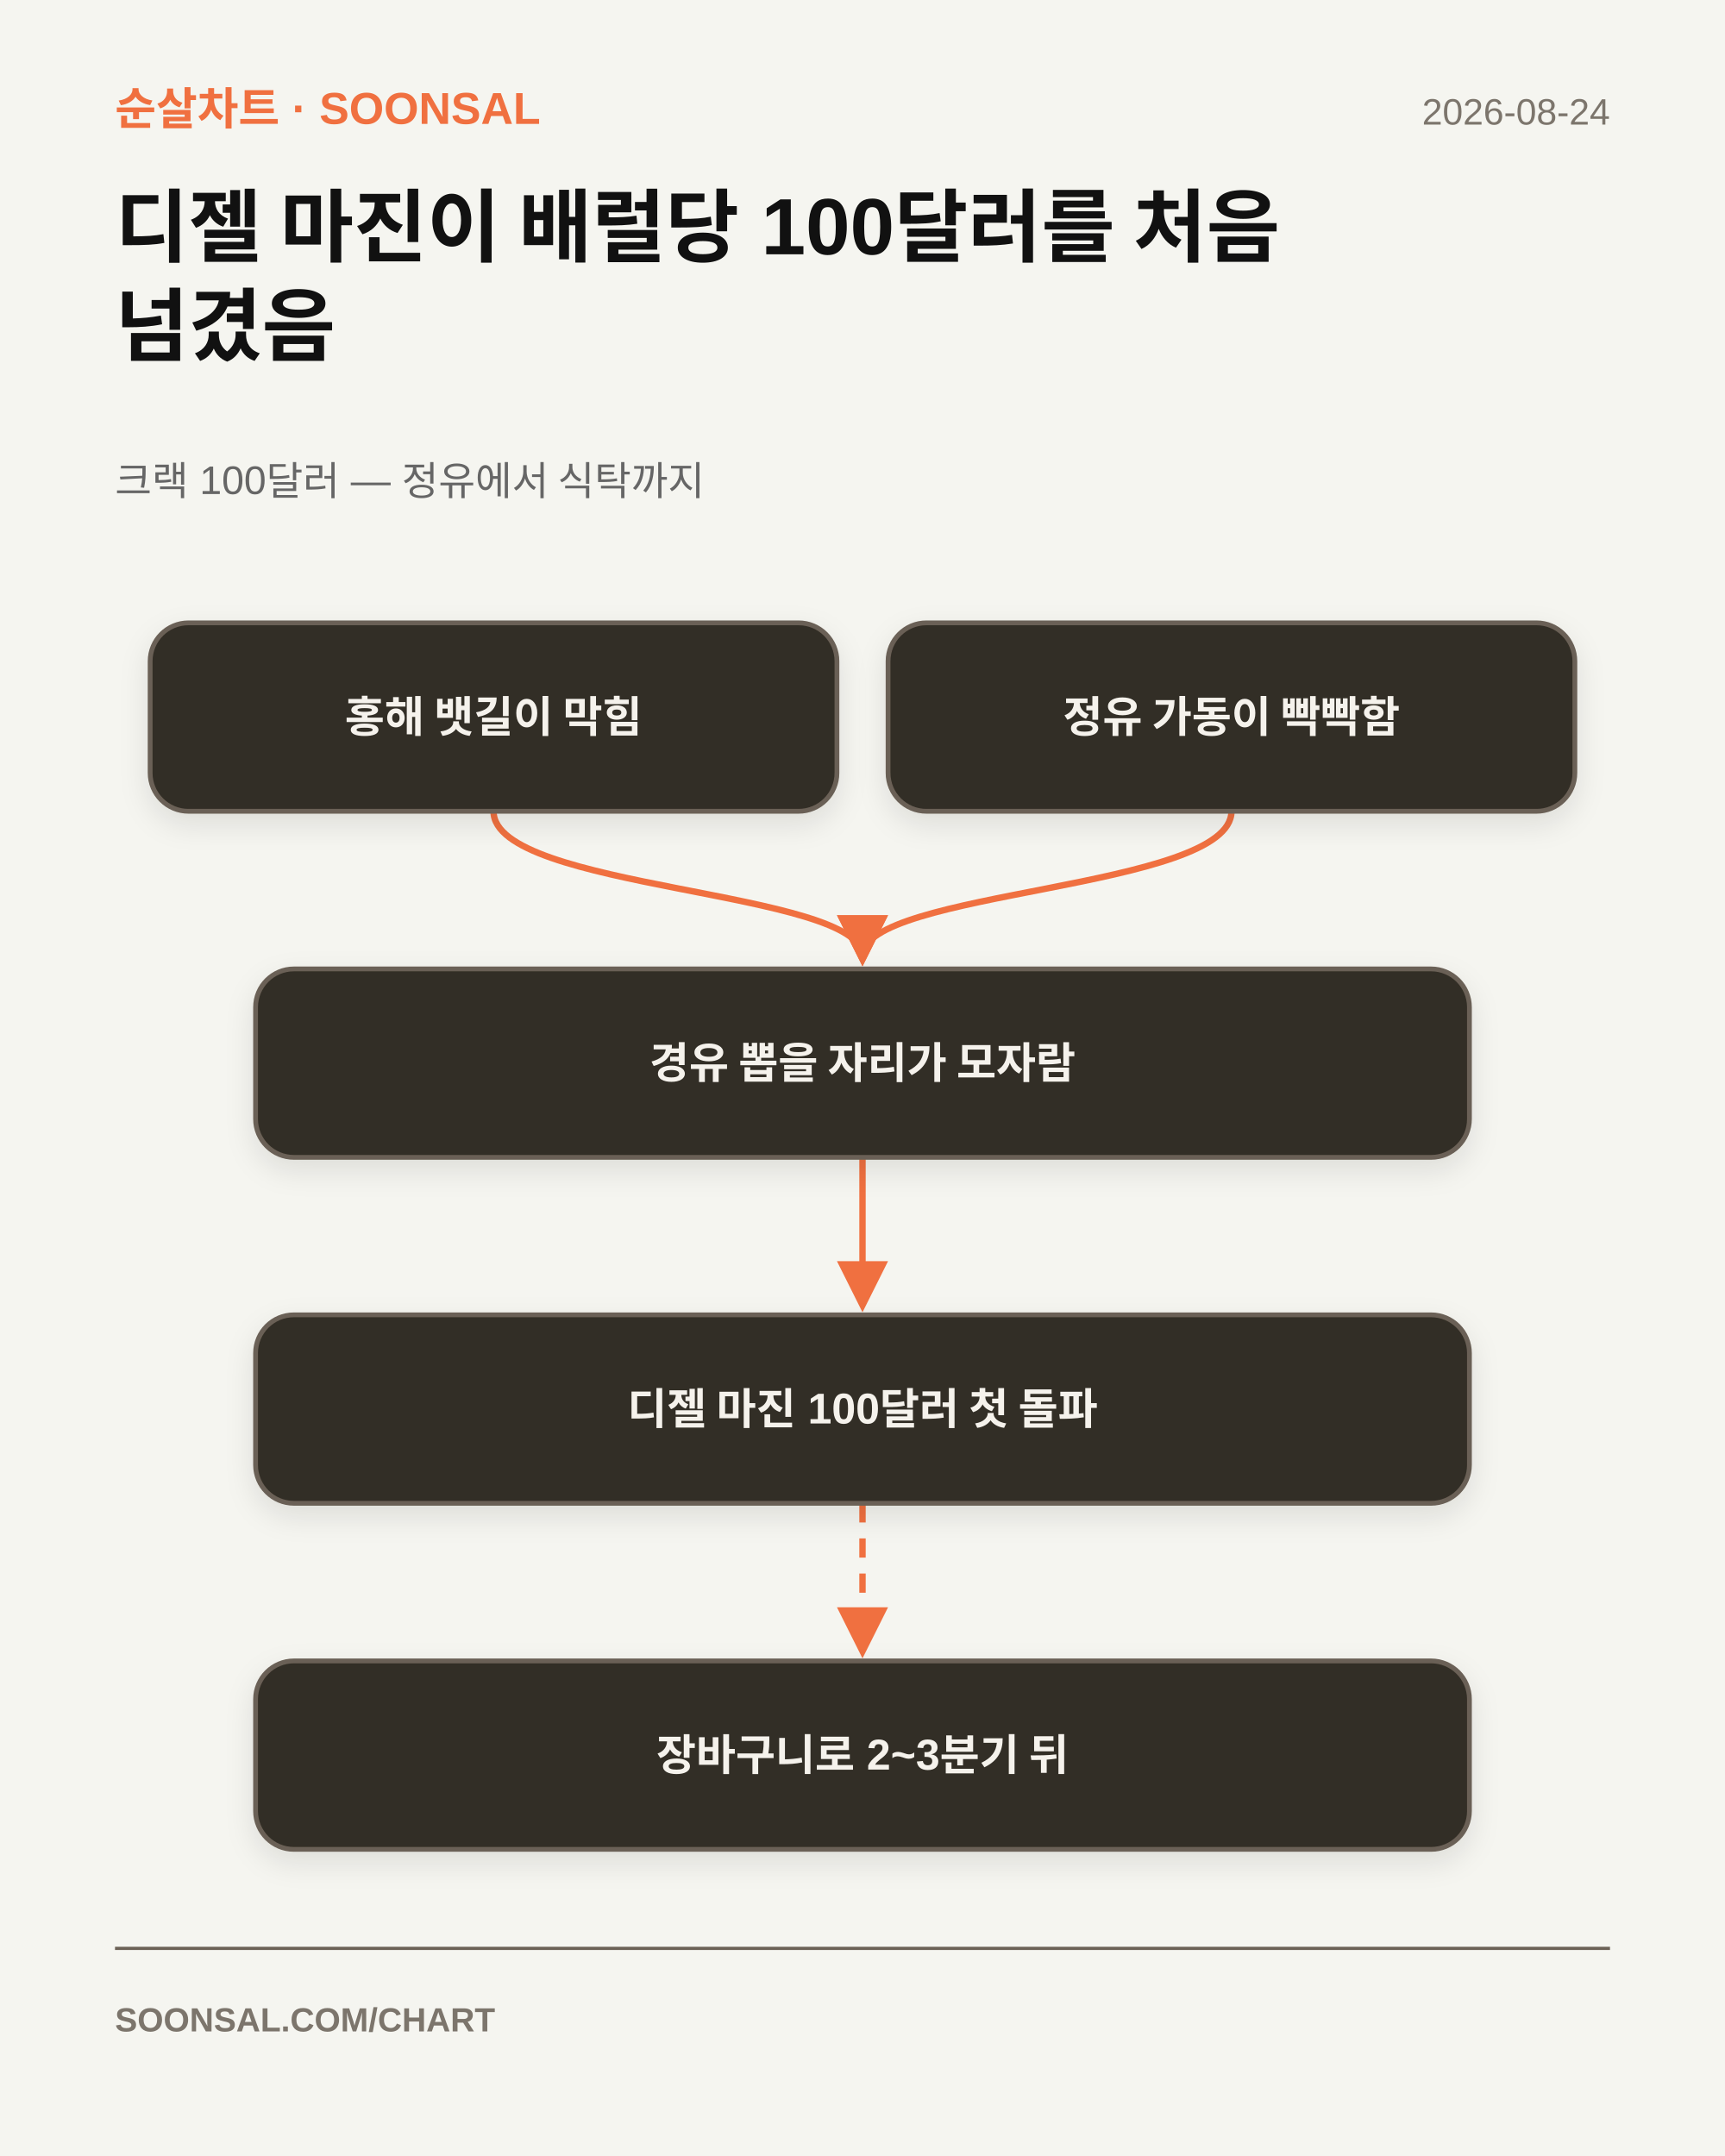
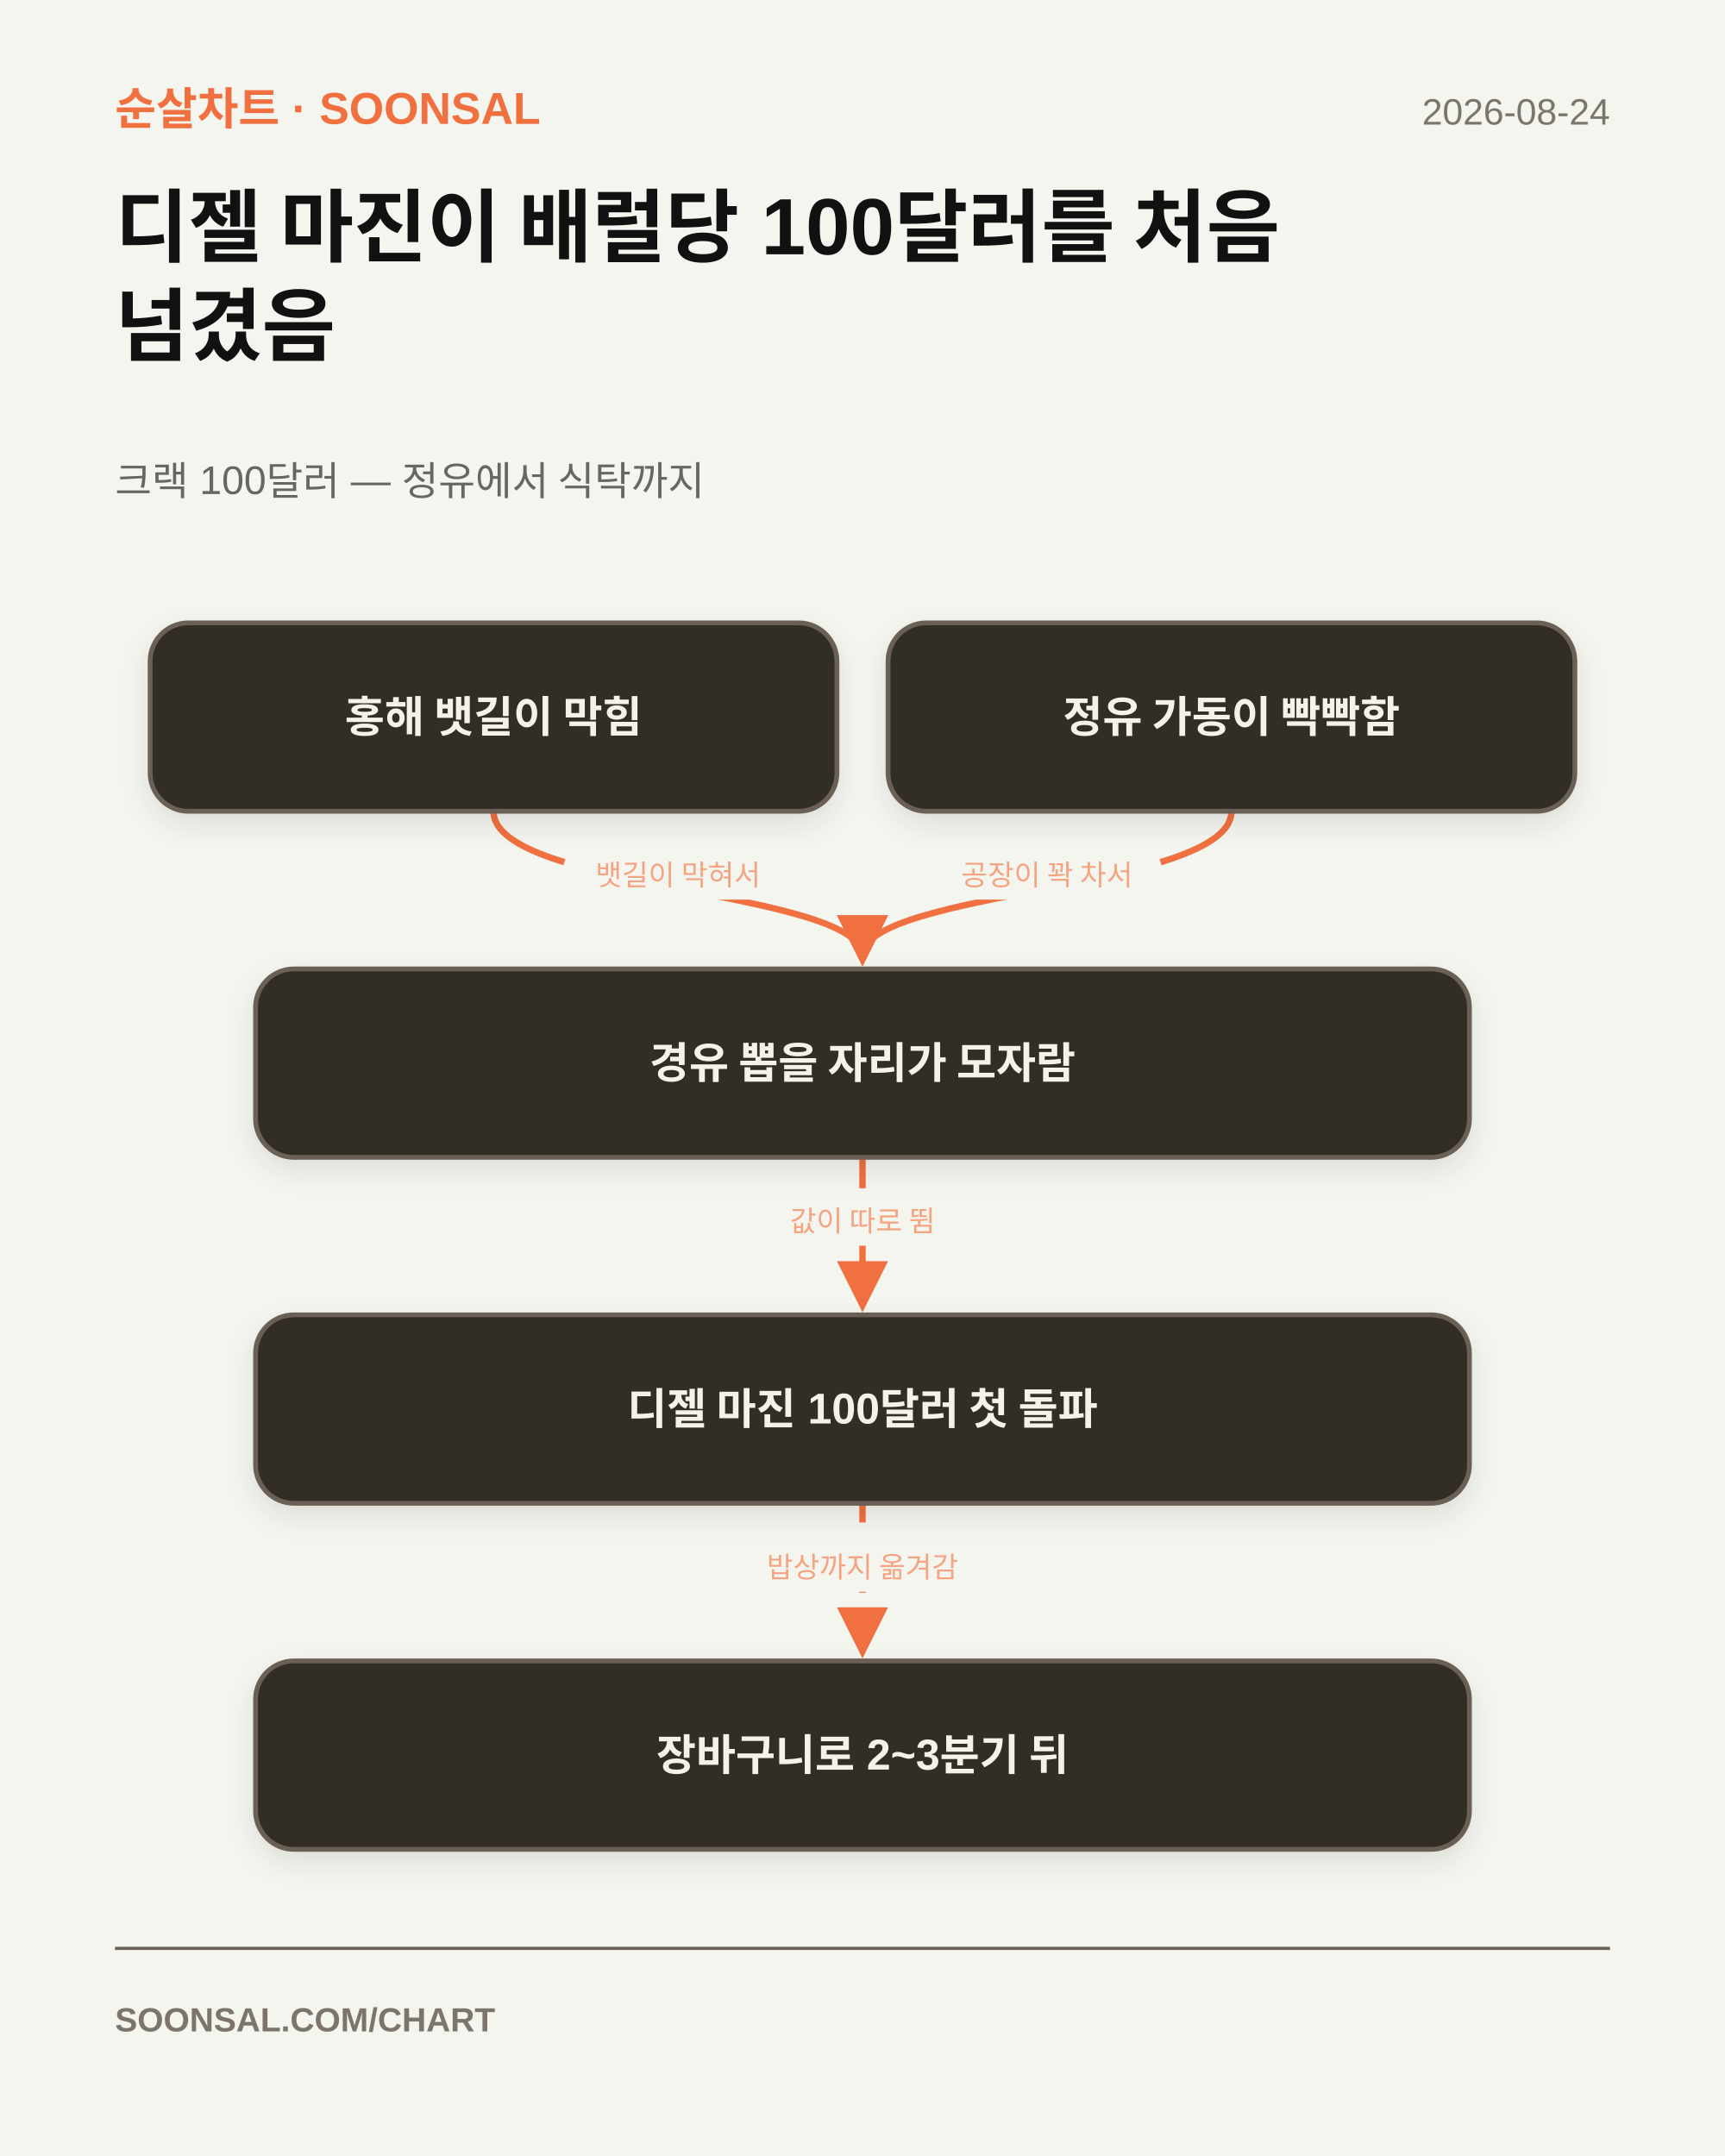
<svg xmlns="http://www.w3.org/2000/svg" width="1080" height="1350" viewBox="0 0 1080 1350">
  <defs>
    <filter id="shadow" x="-20%" y="-20%" width="140%" height="160%">
      <feDropShadow dx="0" dy="7" stdDeviation="9" flood-color="#111111" flood-opacity=".10" />
    </filter>
    <marker id="arrow" viewBox="0 0 10 10" refX="8" refY="5" markerWidth="8" markerHeight="8" orient="auto-start-reverse">
      <path d="M 0 0 L 10 5 L 0 10 z" fill="#F07040" />
    </marker>
  </defs>
  <rect width="1080" height="1350" fill="#F5F5F0" />
  <text x="72" y="78" font-family="Apple SD Gothic Neo,Malgun Gothic,Arial,sans-serif" font-size="28" font-weight="800" fill="#F07040">순살차트 · SOONSAL</text>
  <text x="1008" y="78" text-anchor="end" font-family="Apple SD Gothic Neo,Malgun Gothic,Arial,sans-serif" font-size="23" fill="#7C756C">2026-08-24</text>
  <text x="72" y="160" font-family="Apple SD Gothic Neo,Malgun Gothic,Arial,sans-serif" font-size="50" font-weight="800" fill="#111111">디젤 마진이 배럴당 100달러를 처음</text>
  <text x="72" y="222" font-family="Apple SD Gothic Neo,Malgun Gothic,Arial,sans-serif" font-size="50" font-weight="800" fill="#111111">넘겼음</text>
  <text x="72" y="310" font-family="Apple SD Gothic Neo,Malgun Gothic,Arial,sans-serif" font-size="25" fill="#666666">크랙 100달러 — 정유에서 식탁까지</text>
  <path d="M 309.0 508.0 C 309.0 557.3, 540.0 557.3, 540.0 598.7" fill="none" stroke="#F07040" stroke-width="4" marker-end="url(#arrow)" />
+   <rect x="352.5" y="527.3" width="144" height="36" rx="18" fill="#F5F5F0" />
+   <text x="424.5" y="554.3" text-anchor="middle" font-family="Apple SD Gothic Neo,Malgun Gothic,Arial,sans-serif" font-size="18" fill="#F5A481">뱃길이 막혀서</text>
  <path d="M 771.0 508.0 C 771.0 557.3, 540.0 557.3, 540.0 598.7" fill="none" stroke="#F07040" stroke-width="4" marker-end="url(#arrow)" />
-   <path d="M 540.0 724.7 C 540.0 774.0, 540.0 774.0, 540.0 815.3" fill="none" stroke="#F07040" stroke-width="4" marker-end="url(#arrow)" />
-   <path d="M 540.0 941.3 C 540.0 990.7, 540.0 990.7, 540.0 1032.0" fill="none" stroke="#F07040" stroke-width="4" stroke-dasharray="12 10" marker-end="url(#arrow)" />
+   <rect x="583.5" y="527.3" width="144" height="36" rx="18" fill="#F5F5F0" />
+   <text x="655.5" y="554.3" text-anchor="middle" font-family="Apple SD Gothic Neo,Malgun Gothic,Arial,sans-serif" font-size="18" fill="#F5A481">공장이 꽉 차서</text>
+   <path d="M 540.0 724.7 L 540.0 815.3" fill="none" stroke="#F07040" stroke-width="4" marker-end="url(#arrow)" />
+   <rect x="468.0" y="744.0" width="144" height="36" rx="18" fill="#F5F5F0" />
+   <text x="540.0" y="771.0" text-anchor="middle" font-family="Apple SD Gothic Neo,Malgun Gothic,Arial,sans-serif" font-size="18" fill="#F5A481">값이 따로 뜀</text>
+   <path d="M 540.0 941.3 L 540.0 1032.0" fill="none" stroke="#F07040" stroke-width="4" stroke-dasharray="12 10" marker-end="url(#arrow)" />
+   <rect x="468.0" y="960.7" width="144" height="36" rx="18" fill="#F5F5F0" />
+   <text x="540.0" y="987.7" text-anchor="middle" font-family="Apple SD Gothic Neo,Malgun Gothic,Arial,sans-serif" font-size="18" fill="#F5A481">밥상까지 옮겨감</text>
  <rect x="94.0" y="390.0" width="430.0" height="118" rx="24" fill="#332E26" stroke="#6B6156" stroke-width="3" filter="url(#shadow)" />
  <text x="309.0" y="449.0" text-anchor="middle" dominant-baseline="middle" font-family="Apple SD Gothic Neo,Malgun Gothic,Arial,sans-serif" font-size="27" font-weight="700" fill="#F5F2EC">홍해 뱃길이 막힘</text>
  <rect x="556.0" y="390.0" width="430.0" height="118" rx="24" fill="#332E26" stroke="#6B6156" stroke-width="3" filter="url(#shadow)" />
  <text x="771.0" y="449.0" text-anchor="middle" dominant-baseline="middle" font-family="Apple SD Gothic Neo,Malgun Gothic,Arial,sans-serif" font-size="27" font-weight="700" fill="#F5F2EC">정유 가동이 빡빡함</text>
  <rect x="160.0" y="606.7" width="760.0" height="118" rx="24" fill="#332E26" stroke="#6B6156" stroke-width="3" filter="url(#shadow)" />
  <text x="540.0" y="665.7" text-anchor="middle" dominant-baseline="middle" font-family="Apple SD Gothic Neo,Malgun Gothic,Arial,sans-serif" font-size="27" font-weight="700" fill="#F5F2EC">경유 뽑을 자리가 모자람</text>
  <rect x="160.0" y="823.3" width="760.0" height="118" rx="24" fill="#332E26" stroke="#6B6156" stroke-width="3" filter="url(#shadow)" />
  <text x="540.0" y="882.3" text-anchor="middle" dominant-baseline="middle" font-family="Apple SD Gothic Neo,Malgun Gothic,Arial,sans-serif" font-size="27" font-weight="700" fill="#F5F2EC">디젤 마진 100달러 첫 돌파</text>
  <rect x="160.0" y="1040.0" width="760.0" height="118" rx="24" fill="#332E26" stroke="#6B6156" stroke-width="3" filter="url(#shadow)" />
  <text x="540.0" y="1099.0" text-anchor="middle" dominant-baseline="middle" font-family="Apple SD Gothic Neo,Malgun Gothic,Arial,sans-serif" font-size="27" font-weight="700" fill="#F5F2EC">장바구니로 2~3분기 뒤</text>
  <line x1="72" y1="1220" x2="1008" y2="1220" stroke="#6B6156" stroke-width="2" />
  <text x="72" y="1272" font-family="Apple SD Gothic Neo,Malgun Gothic,Arial,sans-serif" font-size="21" font-weight="700" fill="#7C756C">SOONSAL.COM/CHART</text>
</svg>
